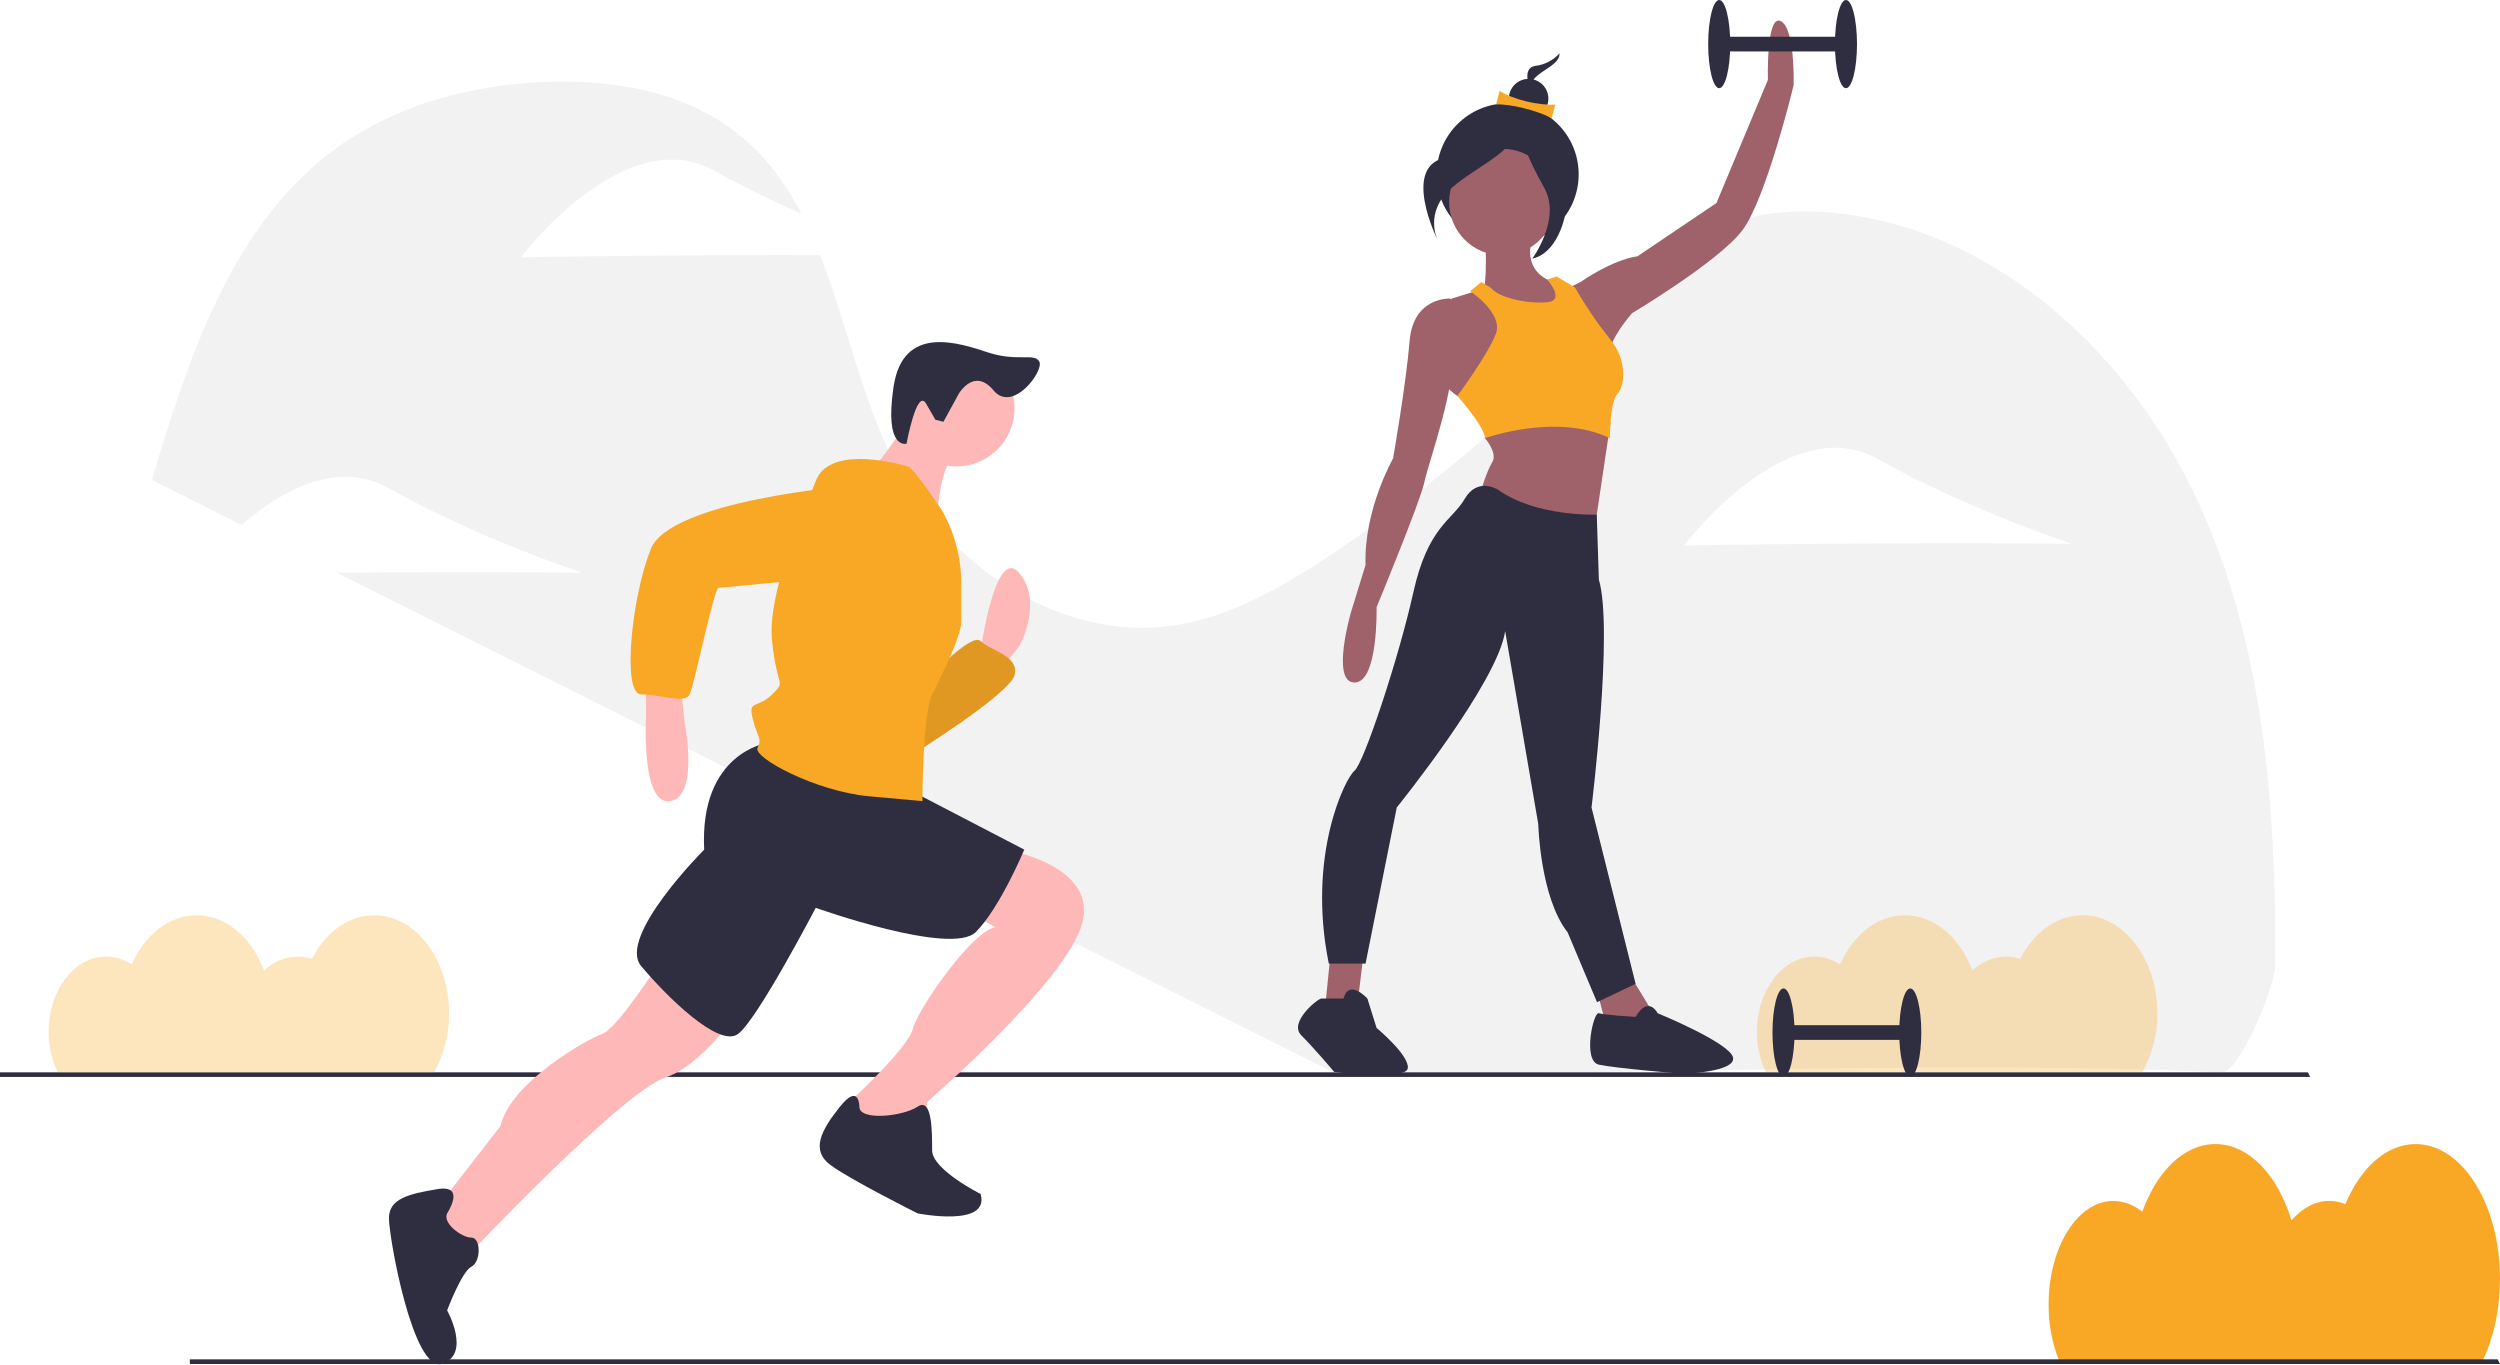
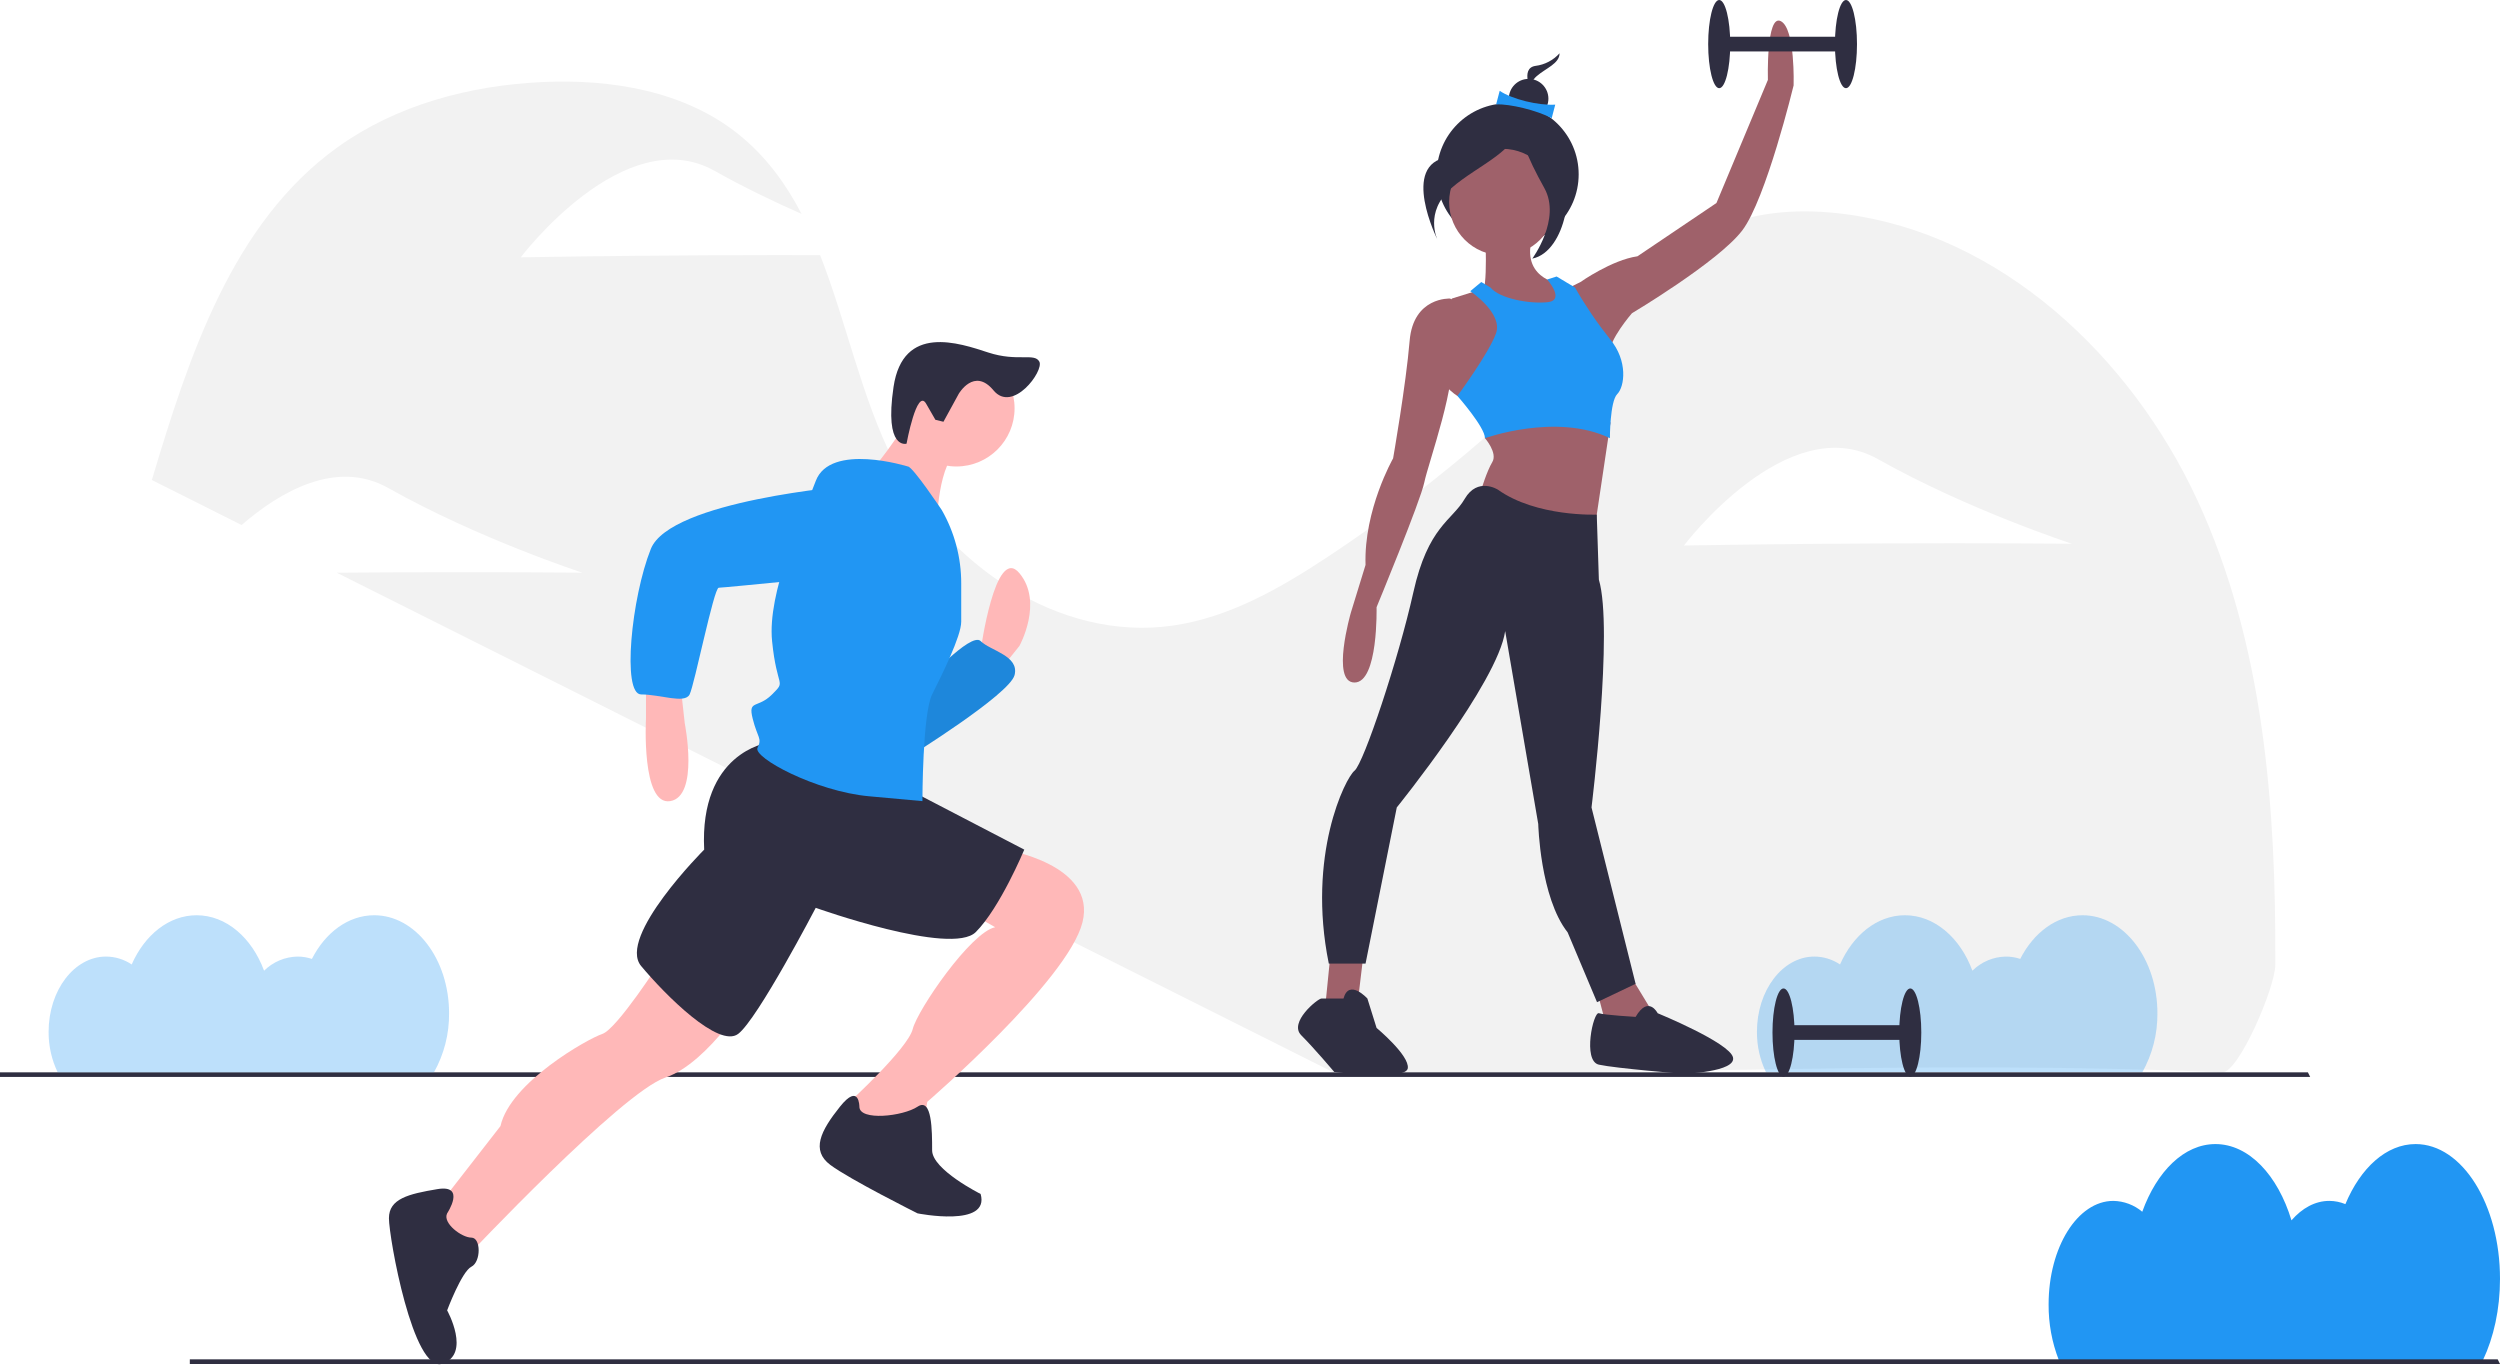
<svg xmlns="http://www.w3.org/2000/svg" data-name="Layer 1" width="1080" height="589.339" viewBox="0 0 1080 589.339">
-   <path d="M1140,707.811c0-32.167-16.322-58.243-36.457-58.243-12.655,0-23.8,10.305-30.337,25.946a18.287,18.287,0,0,0-6.967-1.398c-6.094,0-11.729,3.123-16.324,8.408-5.892-19.501-18.387-32.955-32.85-32.955-13.522,0-25.316,11.771-31.61,29.24a19.915,19.915,0,0,0-12.477-4.692C957.526,674.115,945,694.127,945,718.813a65.145,65.145,0,0,0,4.408,24.068h183.24C1137.261,733.125,1140,720.98,1140,707.811Z" transform="translate(-60 -155.3305)" fill="#f9a826" />
+   <path d="M1140,707.811c0-32.167-16.322-58.243-36.457-58.243-12.655,0-23.8,10.305-30.337,25.946a18.287,18.287,0,0,0-6.967-1.398c-6.094,0-11.729,3.123-16.324,8.408-5.892-19.501-18.387-32.955-32.85-32.955-13.522,0-25.316,11.771-31.61,29.24a19.915,19.915,0,0,0-12.477-4.692C957.526,674.115,945,694.127,945,718.813a65.145,65.145,0,0,0,4.408,24.068h183.24C1137.261,733.125,1140,720.98,1140,707.811Z" transform="translate(-60 -155.3305)" fill="#2196f3" />
  <path d="M1009.299,371.482c-28.71-62.107-84.896-115.09-152.771-123.726-17.946-2.283-36.684-1.367-53.335,5.706-21.857,9.285-37.965,28.025-54.246,45.313A654.108,654.108,0,0,1,633.987,395.622c-20.687,13.696-42.876,26.475-67.437,29.979-49.245,7.026-97.956-26.556-120.414-70.942-14.029-27.727-20.512-60.28-31.854-89.119-13.061-.025-28.623-.02-45.365.057-46.277.213-83.944.897-83.944.897s44.774-59.307,83.776-37.334c12.464,7.022,25.519,13.288,37.516,18.567-6.816-13.111-15.413-24.907-27.24-34.392-23.321-18.702-54.907-23.948-84.769-22.555-31.357,1.463-63.002,9.858-88.482,28.192-45.391,32.662-64.135,90.153-80.178,143.723l38.778,19.44c16.633-14.38,40.956-28.605,63.375-15.975,39.003,21.973,83.807,36.562,83.807,36.562s-37.362-.338-83.639-.125c-7.772.036-15.292.085-22.441.142L636,618.567c142,2,249.068-5.679,384,0,7.037.296,22.866-36.592,22.918-46.3C1043.29,503.846,1038.009,433.589,1009.299,371.482Zm-137.882,18.615c-46.277.213-83.944.897-83.944.897s44.774-59.307,83.776-37.334,83.807,36.562,83.807,36.562S917.694,389.884,871.417,390.097Z" transform="translate(-60 -155.3305)" fill="#f2f2f2" />
-   <path d="M992,593.067c0-23.388-14.481-42.349-32.343-42.349-11.227,0-21.115,7.493-26.915,18.865a19.362,19.362,0,0,0-6.181-1.016,21.059,21.059,0,0,0-14.483,6.113c-5.228-14.179-16.313-23.962-29.144-23.962-11.997,0-22.46,8.558-28.043,21.26a20.107,20.107,0,0,0-11.07-3.412c-13.709,0-24.822,14.551-24.822,32.5a39.928,39.928,0,0,0,3.911,17.5H985.477A51.201,51.201,0,0,0,992,593.067Z" transform="translate(-60 -155.3305)" fill="#f9a826" opacity="0.3" />
+   <path d="M992,593.067c0-23.388-14.481-42.349-32.343-42.349-11.227,0-21.115,7.493-26.915,18.865a19.362,19.362,0,0,0-6.181-1.016,21.059,21.059,0,0,0-14.483,6.113c-5.228-14.179-16.313-23.962-29.144-23.962-11.997,0-22.46,8.558-28.043,21.26a20.107,20.107,0,0,0-11.07-3.412c-13.709,0-24.822,14.551-24.822,32.5a39.928,39.928,0,0,0,3.911,17.5H985.477A51.201,51.201,0,0,0,992,593.067Z" transform="translate(-60 -155.3305)" fill="#2196f3" opacity="0.3" />
  <polygon points="1080 589.237 82 589.237 82 587.237 1079 587.237 1080 589.237" fill="#2f2e41" />
  <polygon points="998 465.237 0 465.237 0 463.237 997 463.237 998 465.237" fill="#2f2e41" />
  <path d="M483.63,436.467s6.285-46.093,16.761-33.523,0,31.427,0,31.427l-8.381,10.476-8.381-6.285Z" transform="translate(-60 -155.3305)" fill="#ffb8b8" />
-   <path d="M458.488,451.133s20.952-23.047,25.142-18.856,16.761,6.285,14.666,14.666-46.093,35.618-46.093,35.618Z" transform="translate(-60 -155.3305)" fill="#f9a826" />
+   <path d="M458.488,451.133s20.952-23.047,25.142-18.856,16.761,6.285,14.666,14.666-46.093,35.618-46.093,35.618Z" transform="translate(-60 -155.3305)" fill="#2196f3" />
  <path d="M458.488,451.133s20.952-23.047,25.142-18.856,16.761,6.285,14.666,14.666-46.093,35.618-46.093,35.618Z" transform="translate(-60 -155.3305)" opacity="0.1" />
  <path d="M339.064,449.038v16.761s-2.095,37.713,10.476,35.618,6.285-33.523,6.285-33.523l-2.095-18.856Z" transform="translate(-60 -155.3305)" fill="#ffb8b8" />
  <path d="M345.349,570.557s-18.856,29.332-25.142,31.427-39.808,20.952-43.998,39.808l-29.332,37.713,14.666,18.856s67.045-71.235,85.902-77.521,37.713-37.713,37.713-37.713Z" transform="translate(-60 -155.3305)" fill="#ffb8b8" />
  <path d="M494.105,522.369s39.808,6.285,33.523,31.427S460.583,631.317,460.583,631.317l-2.095,12.571L435.441,648.078l-10.476-10.476,2.095-6.285s25.142-23.047,27.237-31.427,25.142-41.903,35.618-43.998L475.249,547.511Z" transform="translate(-60 -155.3305)" fill="#ffb8b8" />
  <path d="M253.162,679.506s8.381-12.571-4.19-10.476-20.952,4.19-20.952,12.571,10.476,67.045,23.047,62.855,2.095-23.047,2.095-23.047,6.285-16.761,10.476-18.856,4.19-12.571,0-12.571S251.067,683.696,253.162,679.506Z" transform="translate(-60 -155.3305)" fill="#2f2e41" />
  <path d="M431.251,633.412s0-10.476-8.381,0-12.571,18.856-4.19,25.142,37.713,20.952,37.713,20.952,31.427,6.285,27.237-8.381c0,0-20.952-10.476-20.952-18.856s0-23.047-6.285-18.856S431.251,639.698,431.251,633.412Z" transform="translate(-60 -155.3305)" fill="#2f2e41" />
  <path d="M391.443,476.275s-29.332,4.19-27.237,46.093c0,0-37.713,37.713-27.237,50.284s33.523,35.618,41.903,29.332,33.523-54.474,33.523-54.474,58.664,20.952,69.14,10.476,20.952-35.618,20.952-35.618l-52.379-27.237Z" transform="translate(-60 -155.3305)" fill="#2f2e41" />
  <circle cx="413.154" cy="176.379" r="25.142" fill="#ffb8b8" />
  <path d="M454.297,333.804s-14.666,23.047-18.856,25.142,29.332,23.047,29.332,23.047,0-27.237,10.476-33.523Z" transform="translate(-60 -155.3305)" fill="#ffb8b8" />
-   <path d="M452.202,356.851s-33.523-10.476-39.808,6.285-20.952,48.189-18.856,69.14,6.285,16.761,0,23.047-10.476,2.095-8.381,10.476,4.19,8.381,2.095,12.571S412.394,497.227,435.441,499.322l23.047,2.095s0-37.713,4.19-46.093,12.571-25.142,12.571-31.427V407.265a63.607,63.607,0,0,0-8.381-31.558h0S454.297,356.851,452.202,356.851Z" transform="translate(-60 -155.3305)" fill="#f9a826" />
-   <path d="M427.06,365.232s-77.521,6.285-85.902,27.237-12.571,62.855-4.19,62.855,18.856,4.19,20.952,0,10.476-46.093,12.571-46.093,64.95-6.285,64.95-6.285S462.678,369.422,427.06,365.232Z" transform="translate(-60 -155.3305)" fill="#f9a826" />
+   <path d="M452.202,356.851s-33.523-10.476-39.808,6.285-20.952,48.189-18.856,69.14,6.285,16.761,0,23.047-10.476,2.095-8.381,10.476,4.19,8.381,2.095,12.571S412.394,497.227,435.441,499.322l23.047,2.095s0-37.713,4.19-46.093,12.571-25.142,12.571-31.427V407.265a63.607,63.607,0,0,0-8.381-31.558h0S454.297,356.851,452.202,356.851Z" transform="translate(-60 -155.3305)" fill="#2196f3" />
+   <path d="M427.06,365.232s-77.521,6.285-85.902,27.237-12.571,62.855-4.19,62.855,18.856,4.19,20.952,0,10.476-46.093,12.571-46.093,64.95-6.285,64.95-6.285S462.678,369.422,427.06,365.232Z" transform="translate(-60 -155.3305)" fill="#2196f3" />
  <path d="M474.164,325.476s6.672-11.595,15.012-1.524S511.083,315.516,509,311.567s-9.438.178-22.042-3.943-36.885-12.514-40.951,14.867,5.618,24.511,5.618,24.511,4.439-24.263,8.451-17.294l4.012,6.969,3.48.857Z" transform="translate(-60 -155.3305)" fill="#2f2e41" />
  <circle cx="651.309" cy="75.314" r="30.674" fill="#2f2e41" />
  <path d="M701.504,253.349s1.587,28.572-1.587,28.572S719.758,295.413,719.758,295.413l14.286-7.937v-9.524s-19.048-2.381-11.111-23.016S701.504,253.349,701.504,253.349Z" transform="translate(-60 -155.3305)" fill="#9f616a" />
  <polygon points="574.835 411.517 572.454 435.327 580.391 437.708 586.74 431.359 589.121 411.517 574.835 411.517" fill="#9f616a" />
  <polygon points="689.124 425.01 693.092 440.089 704.203 447.232 716.109 440.883 702.616 418.66 689.124 425.01" fill="#9f616a" />
  <circle cx="649.043" cy="87.304" r="23.016" fill="#9f616a" />
  <path d="M695.154,328.747l-5.556-2.381s-9.524-5.556-10.318-16.667,7.937-25.397,7.937-25.397l12.699-3.968,14.92,12.143.16,19.603Z" transform="translate(-60 -155.3305)" fill="#9f616a" />
  <path d="M689.599,285.889l-3.175-1.587s-15.873-.794-17.461,18.254-7.143,50.795-7.143,50.795-12.699,22.223-11.905,46.033l-6.349,20.635s-8.73,30.159,1.587,30.159,9.524-32.54,9.524-32.54,19.048-46.033,20.635-53.969,15.08-45.239,11.111-55.557S689.599,285.889,689.599,285.889Z" transform="translate(-60 -155.3305)" fill="#9f616a" />
  <path d="M701.504,335.89v8.73s5.556,6.349,3.175,10.318-4.762,11.905-4.762,11.905L711.028,384.304l37.302,3.175,7.418-49.699Z" transform="translate(-60 -155.3305)" fill="#9f616a" />
  <path d="M736.425,280.333l6.349-3.175s13.492-9.524,24.604-11.111l34.128-23.016,22.223-53.176s-.794-28.572,5.556-25.397S834.84,192.236,834.84,192.236s-11.905,49.207-22.223,62.7-47.62,35.715-47.62,35.715-10.318,11.905-9.524,17.461S736.425,280.333,736.425,280.333Z" transform="translate(-60 -155.3305)" fill="#9f616a" />
  <path d="M707.059,366.843s-8.73-5.556-14.286,3.968-15.873,11.905-22.223,40.477S649.121,485.1,645.153,488.275s-20.635,36.509-11.111,83.335h15.873L663.408,504.148s43.652-53.969,46.826-76.192L724.52,511.291s.794,31.747,12.699,46.826l12.699,30.159,16.667-7.937-19.048-76.192s9.524-76.986,3.175-98.415l-.912-28.094S723.726,378.748,707.059,366.843Z" transform="translate(-60 -155.3305)" fill="#2f2e41" />
  <path d="M640.391,586.69h-9.524c-1.587,0-14.286,10.318-8.73,15.873s14.286,15.873,14.286,15.873,30.953,3.937,31.747-1.619-13.492-17.429-13.492-17.429l-3.968-12.699S642.772,577.959,640.391,586.69Z" transform="translate(-60 -155.3305)" fill="#2f2e41" />
  <path d="M766.584,594.626s-13.492-.794-15.873-1.587-7.143,20.635,0,22.223S787.22,619.23,787.22,619.23s23.016-.794,21.429-7.143-32.54-19.048-32.54-19.048S772.14,585.102,766.584,594.626Z" transform="translate(-60 -155.3305)" fill="#2f2e41" />
-   <path d="M703.885,279.54l-3.968-2.381-4.762,3.968s14.286,9.524,11.111,18.254-16.667,26.985-16.667,26.985,11.905,13.492,11.905,18.254c0,0,30.953-11.111,53.969,0,0,0,0-15.873,3.175-19.048s4.762-14.286-3.175-23.81a174.007,174.007,0,0,1-15.08-22.223l-7.937-4.762-4.088,1.297s8.056,9.021.12,9.815S707.853,284.302,703.885,279.54Z" transform="translate(-60 -155.3305)" fill="#f9a826" />
+   <path d="M703.885,279.54l-3.968-2.381-4.762,3.968s14.286,9.524,11.111,18.254-16.667,26.985-16.667,26.985,11.905,13.492,11.905,18.254c0,0,30.953-11.111,53.969,0,0,0,0-15.873,3.175-19.048s4.762-14.286-3.175-23.81a174.007,174.007,0,0,1-15.08-22.223l-7.937-4.762-4.088,1.297s8.056,9.021.12,9.815S707.853,284.302,703.885,279.54Z" transform="translate(-60 -155.3305)" fill="#2196f3" />
  <path d="M733.728,178.347a16.767,16.767,0,0,1-10.4,5.448c-6.933.99-1.486,11.886-1.486,11.886s-1.981-3.962,1.981-7.429S733.728,182.804,733.728,178.347Z" transform="translate(-60 -155.3305)" fill="#2f2e41" />
  <circle cx="660.36" cy="42.628" r="8.549" fill="#2f2e41" />
-   <path d="M730.34,206.376c-6.604-3.45-17.965-6.163-24.002-5.969l1.527-5.838c5.344,3.631,16.645,6.394,24.002,5.969Z" transform="translate(-60 -155.3305)" fill="#f9a826" />
+   <path d="M730.34,206.376c-6.604-3.45-17.965-6.163-24.002-5.969l1.527-5.838c5.344,3.631,16.645,6.394,24.002,5.969Z" transform="translate(-60 -155.3305)" fill="#2196f3" />
  <path d="M716.696,206.89s-10.407,13.38-31.221,16.354-4.46,35.681-4.46,35.681-5.947-11.894,5.947-22.3S716.696,220.27,716.696,206.89Z" transform="translate(-60 -155.3305)" fill="#2f2e41" />
  <path d="M717.49,206.096s5.947,20.814,14.867,23.787,4.46,34.194-10.407,37.167c0,0,12.637-17.097,5.203-30.477S715.26,212.786,717.49,206.096Z" transform="translate(-60 -155.3305)" fill="#2f2e41" />
  <rect x="742.696" y="15.873" width="54.763" height="6.349" fill="#2f2e41" />
  <ellipse cx="797.46" cy="19.048" rx="4.762" ry="19.048" fill="#2f2e41" />
  <ellipse cx="742.696" cy="19.048" rx="4.762" ry="19.048" fill="#2f2e41" />
  <rect x="770.475" y="442.882" width="54.763" height="6.349" fill="#2f2e41" />
  <ellipse cx="825.238" cy="446.057" rx="4.762" ry="19.048" fill="#2f2e41" />
  <ellipse cx="770.475" cy="446.057" rx="4.762" ry="19.048" fill="#2f2e41" />
-   <path d="M254,593.067c0-23.388-14.481-42.349-32.343-42.349-11.227,0-21.115,7.493-26.915,18.865a19.362,19.362,0,0,0-6.181-1.016,21.059,21.059,0,0,0-14.483,6.113c-5.228-14.179-16.313-23.962-29.144-23.962-11.997,0-22.46,8.558-28.043,21.26a20.107,20.107,0,0,0-11.07-3.412c-13.709,0-24.822,14.551-24.822,32.5a39.928,39.928,0,0,0,3.911,17.5H247.477A51.201,51.201,0,0,0,254,593.067Z" transform="translate(-60 -155.3305)" fill="#f9a826" opacity="0.3" />
+   <path d="M254,593.067c0-23.388-14.481-42.349-32.343-42.349-11.227,0-21.115,7.493-26.915,18.865a19.362,19.362,0,0,0-6.181-1.016,21.059,21.059,0,0,0-14.483,6.113c-5.228-14.179-16.313-23.962-29.144-23.962-11.997,0-22.46,8.558-28.043,21.26a20.107,20.107,0,0,0-11.07-3.412c-13.709,0-24.822,14.551-24.822,32.5a39.928,39.928,0,0,0,3.911,17.5H247.477A51.201,51.201,0,0,0,254,593.067Z" transform="translate(-60 -155.3305)" fill="#2196f3" opacity="0.3" />
</svg>
